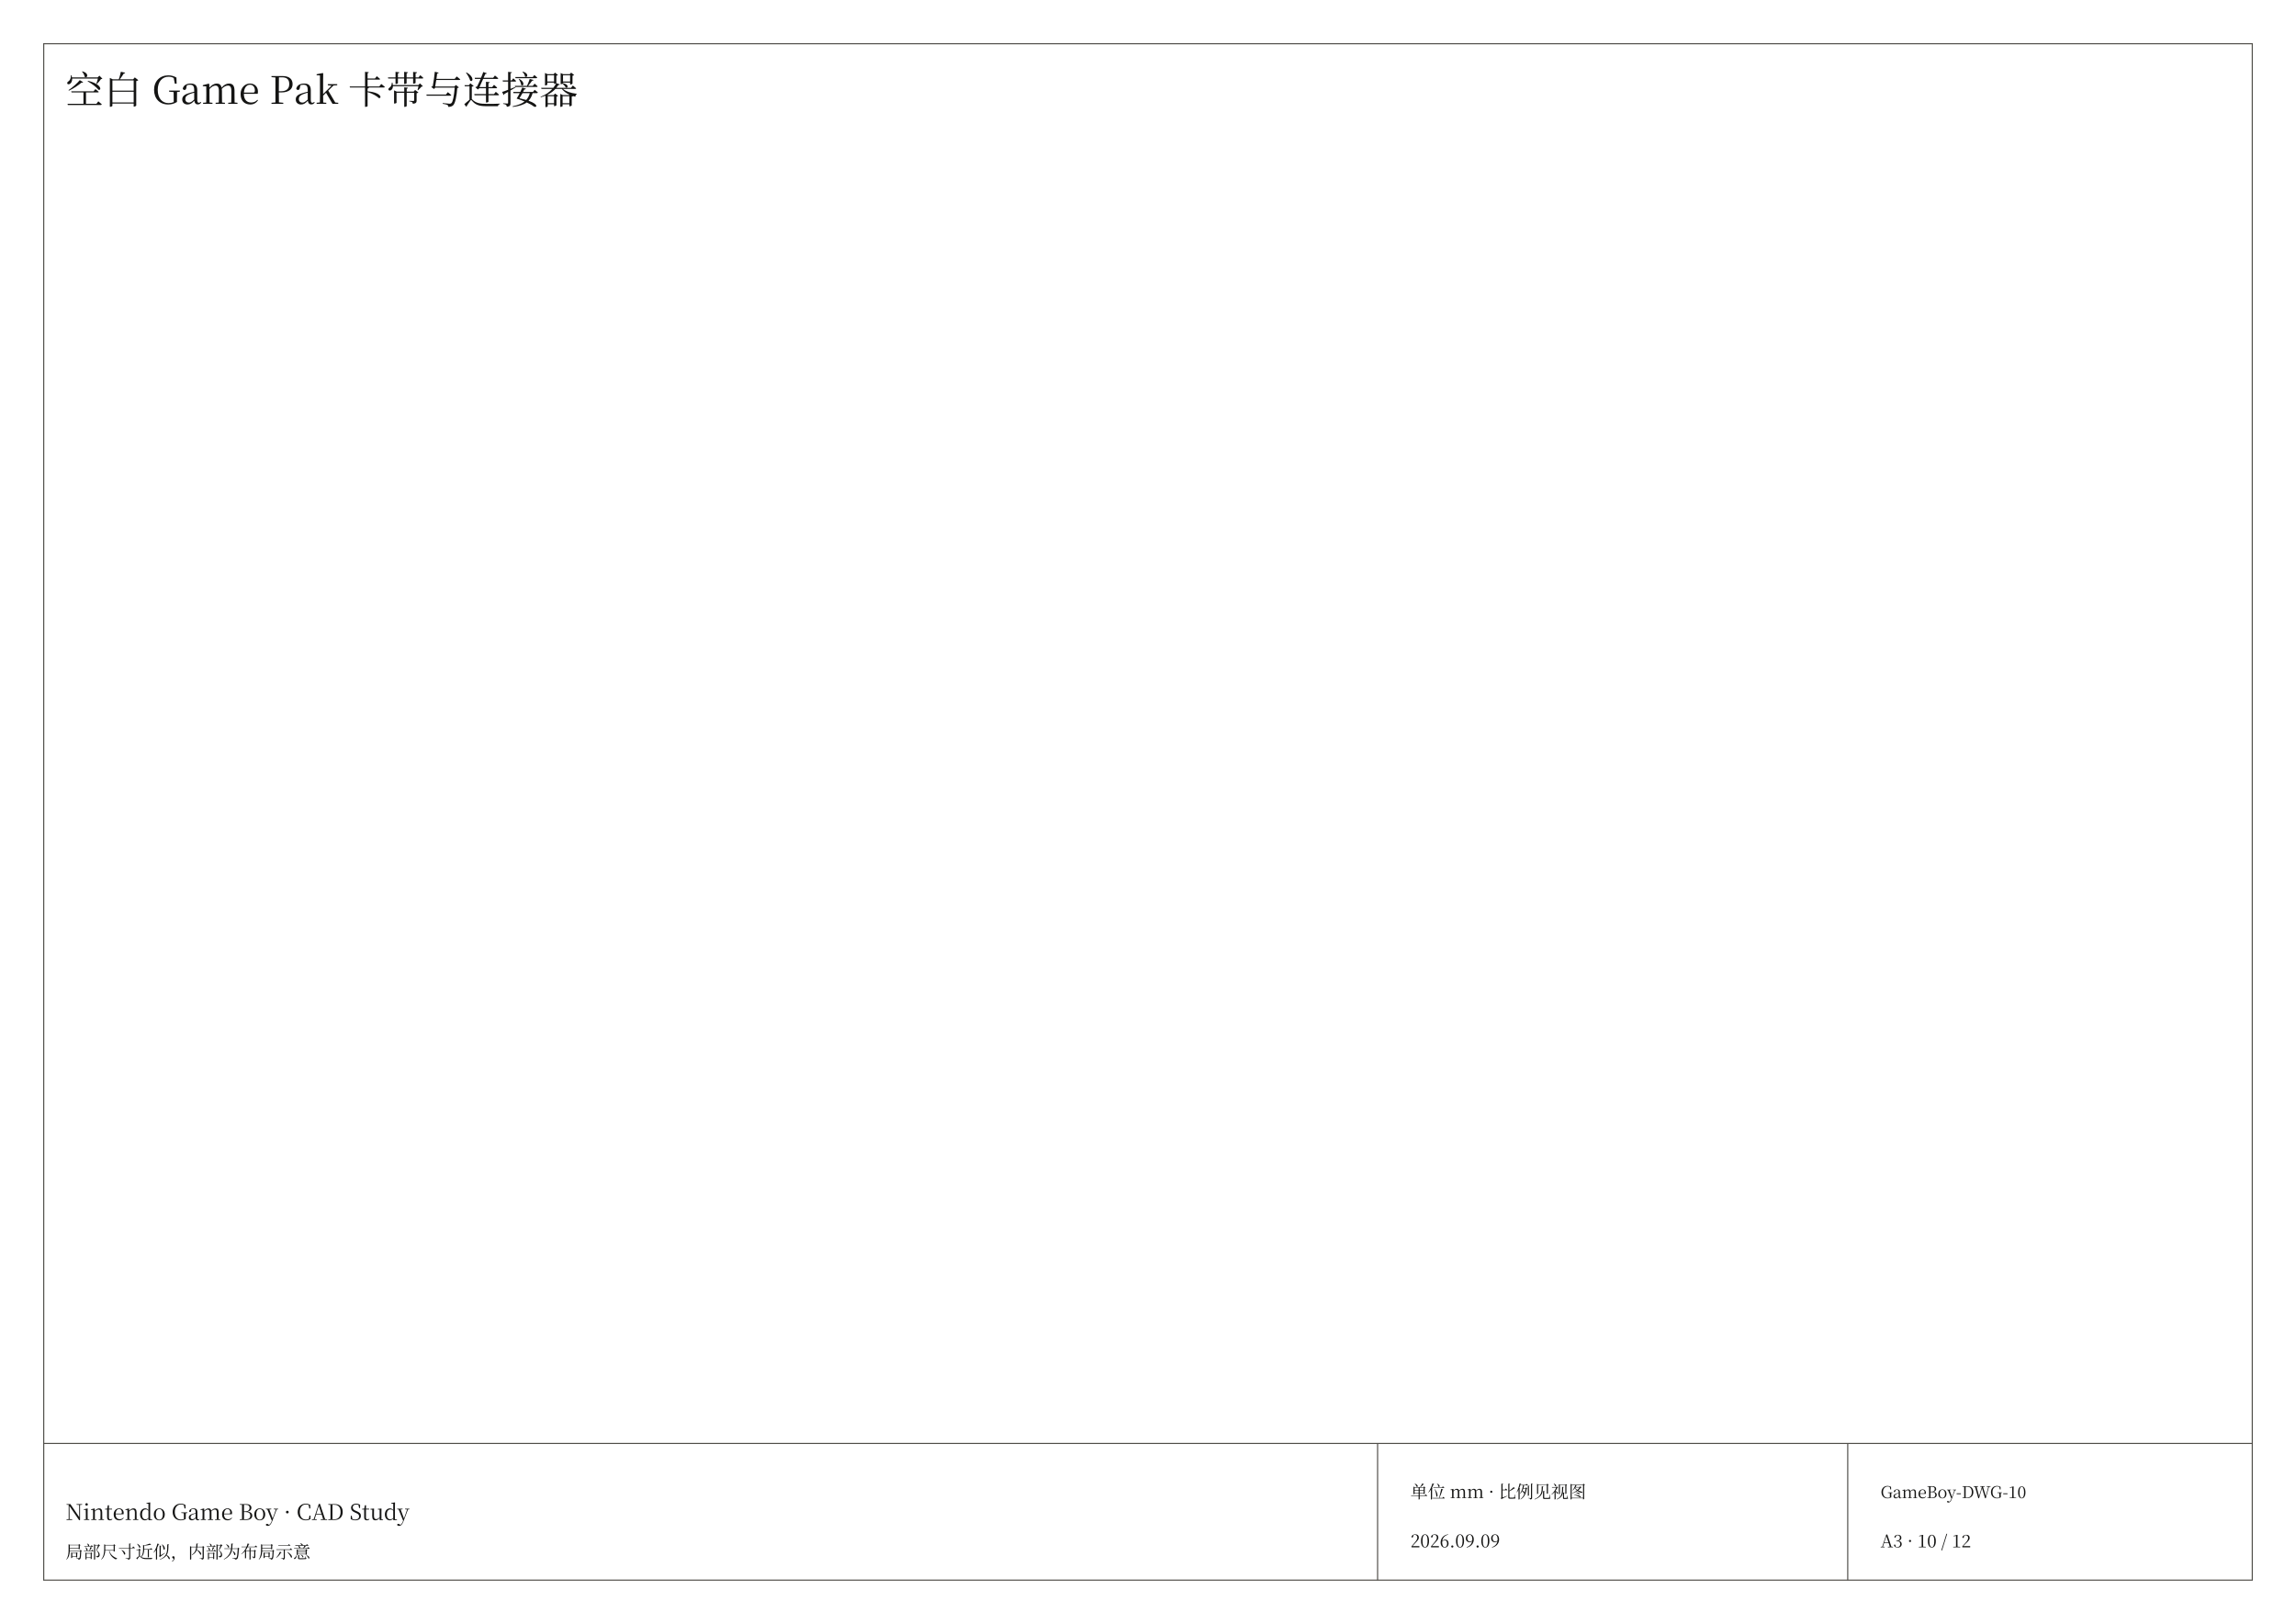
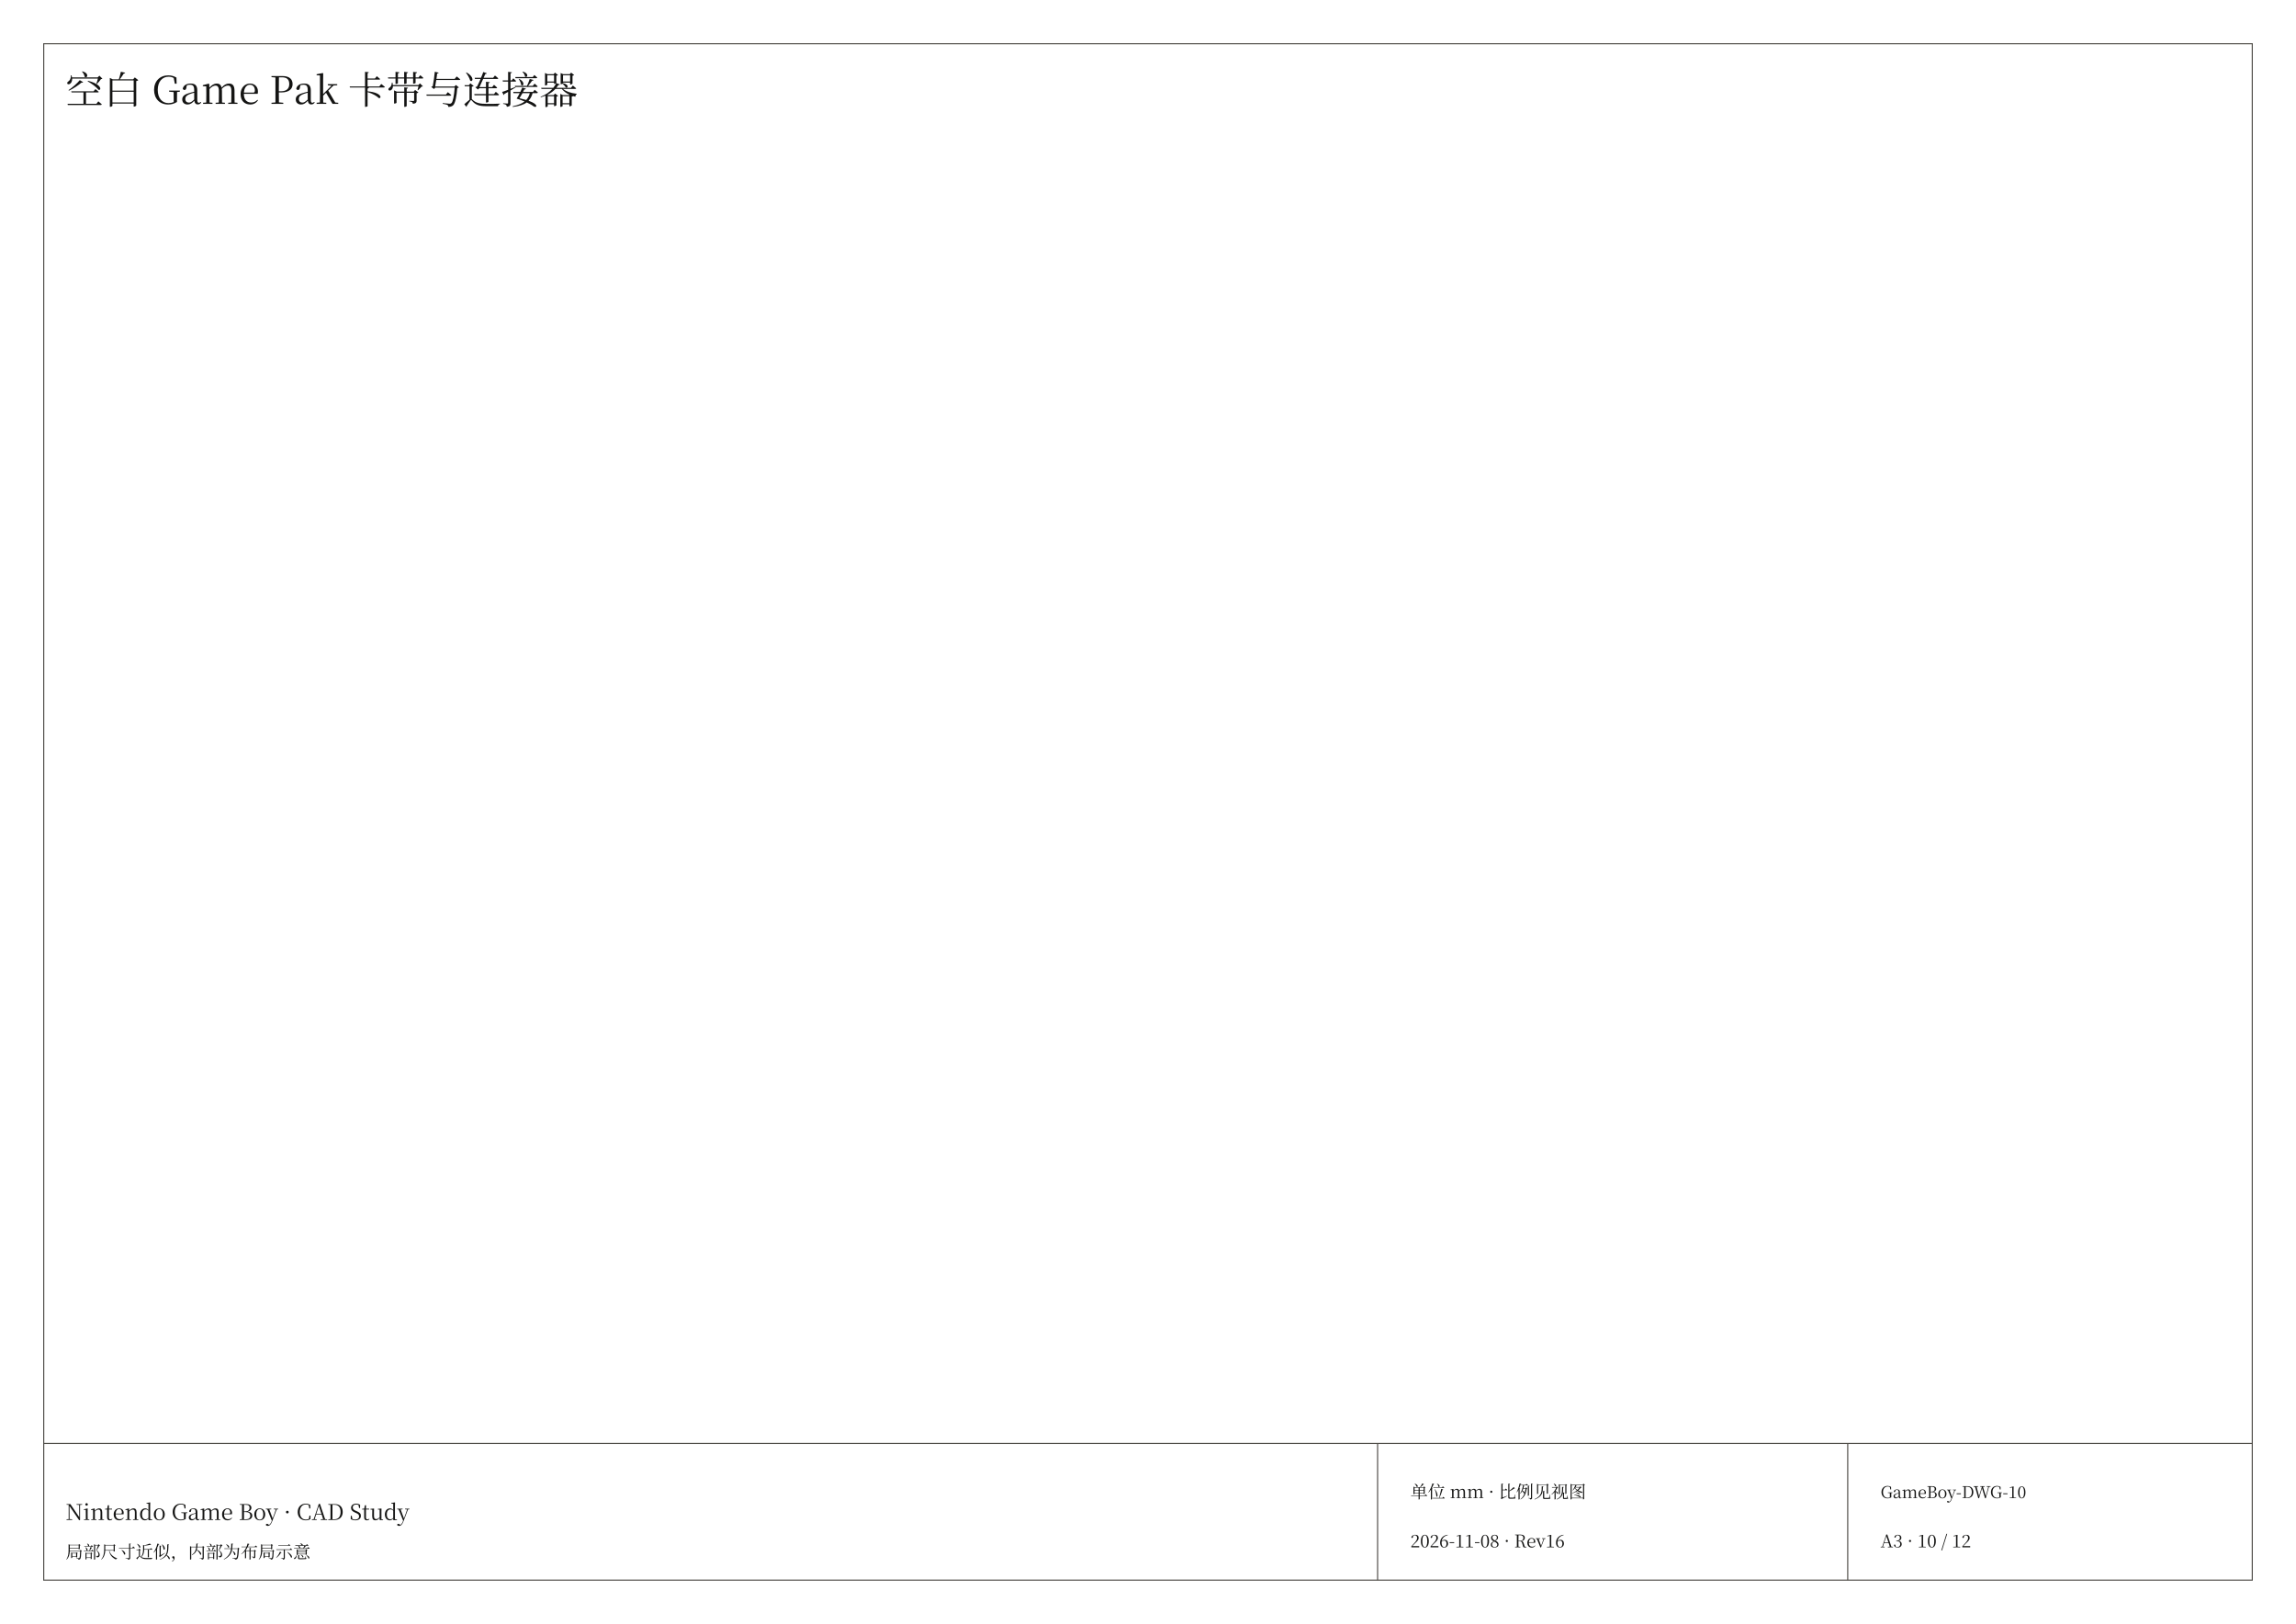
<svg xmlns="http://www.w3.org/2000/svg" width="420mm" height="297mm" viewBox="0 0 420 297">
  <g fill="none" stroke="#504e49" stroke-width=".2">
    <rect x="8" y="8" width="404" height="281" />
    <path d="M 8 264 H 412 M 252 264 V 289 M 338 264 V 289" />
  </g>
  <g font-family="Noto Serif CJK SC" fill="#141413">
    <text x="12" y="19" font-size="7.0">空白 Game Pak 卡带与连接器</text>
    <text x="12" y="278" font-size="4.0">Nintendo Game Boy · CAD Study</text>
    <text x="12" y="285" font-size="3.2">局部尺寸近似，内部为布局示意</text>
    <text x="258" y="274" font-size="3.2">单位 mm · 比例见视图</text>
-     <text x="258" y="283" font-size="3.2">2026.09.09</text>
+     <text x="258" y="283" font-size="3.2">2026-11-08 · Rev16</text>
    <text x="344" y="274" font-size="3.0">GameBoy-DWG-10</text>
    <text x="344" y="283" font-size="3.2">A3 · 10 / 12</text>
  </g>
</svg>
